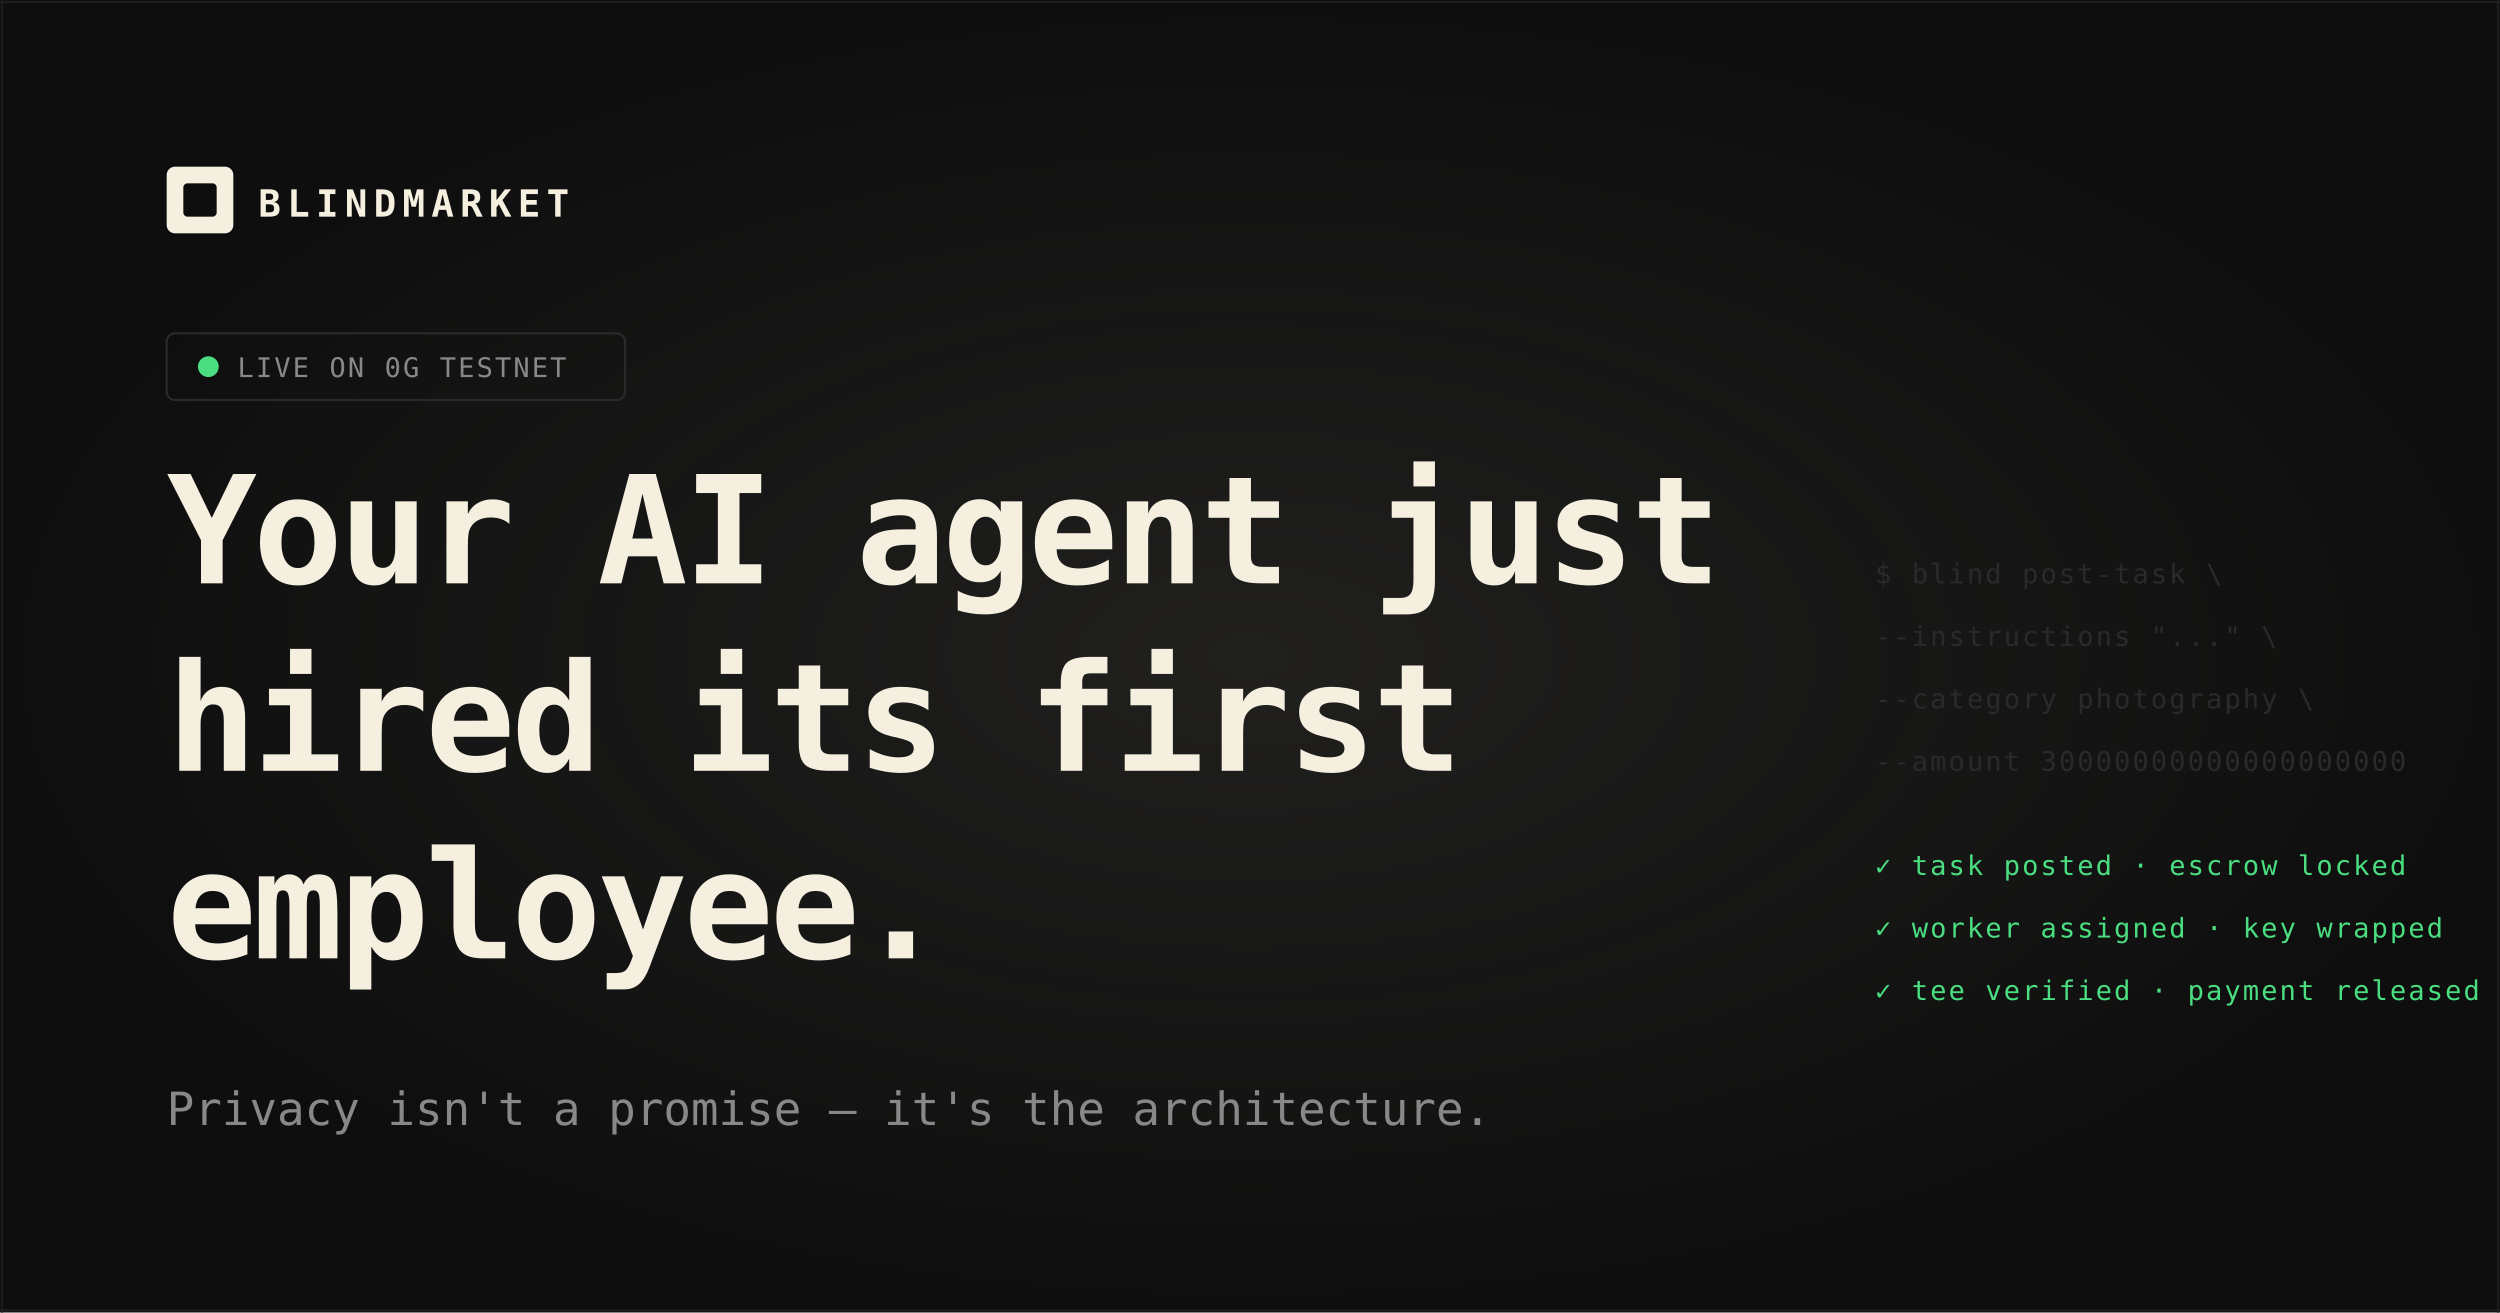
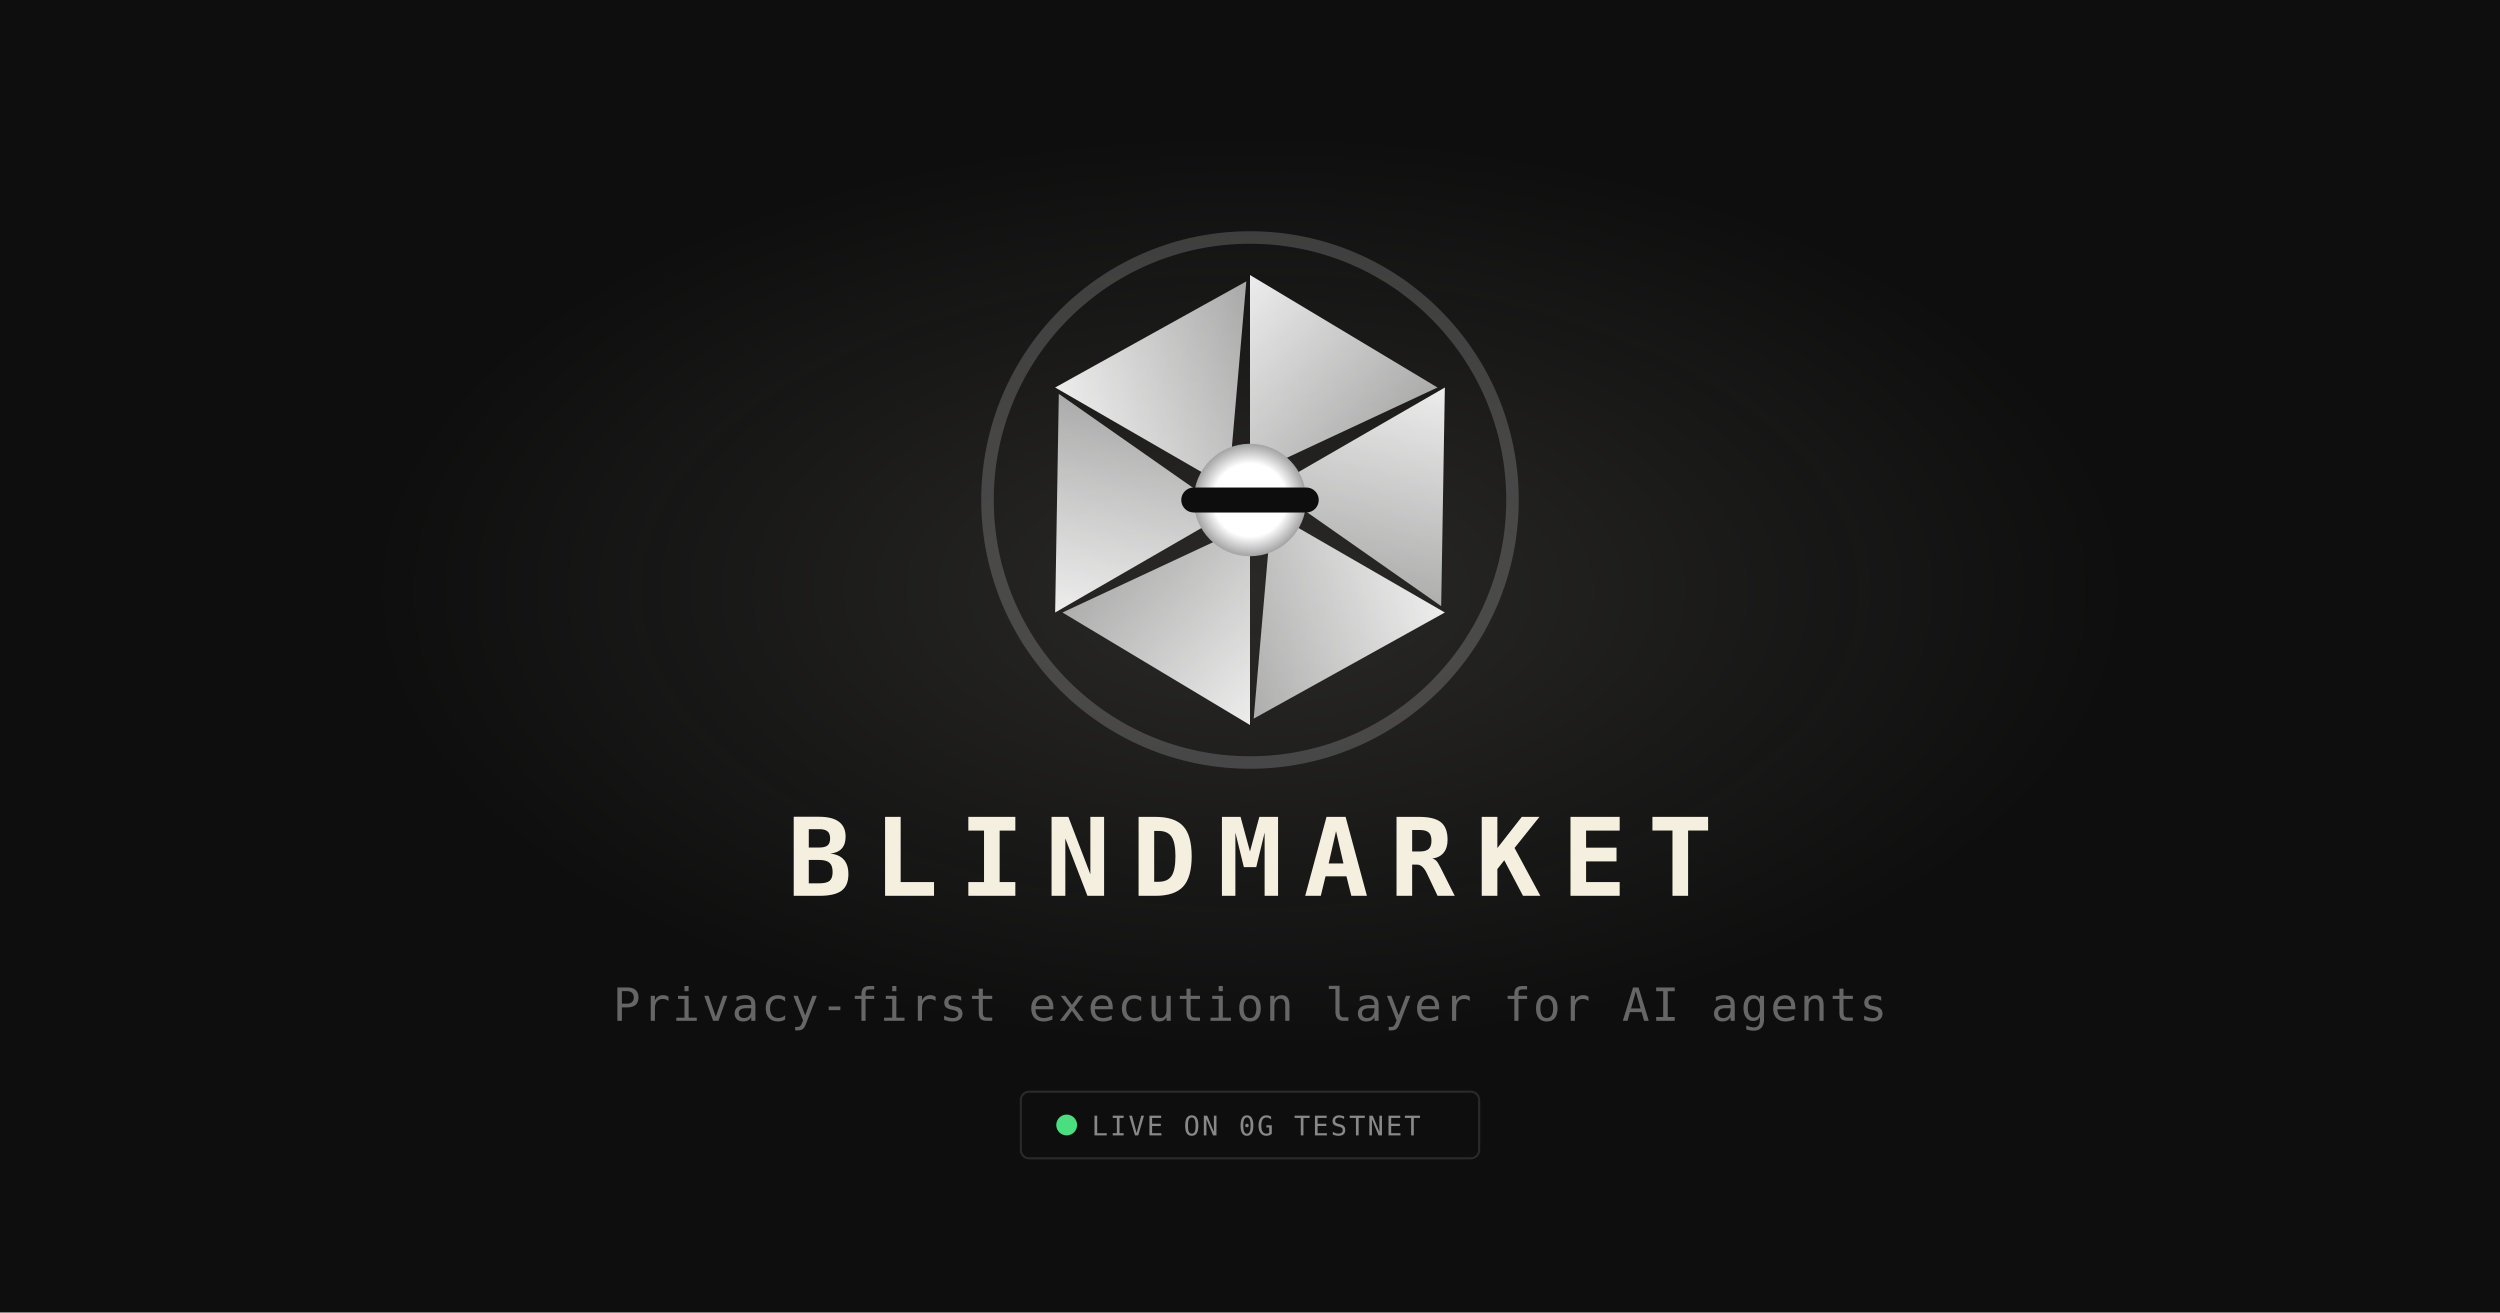
<svg xmlns="http://www.w3.org/2000/svg" width="1200" height="630" viewBox="0 0 1200 630">
  <rect width="1200" height="630" fill="#0e0e0e" />
-   <line x1="0" y1="1" x2="1200" y2="1" stroke="#1e1e1e" stroke-width="1" />
-   <line x1="0" y1="629" x2="1200" y2="629" stroke="#1e1e1e" stroke-width="1" />
-   <line x1="1" y1="0" x2="1" y2="630" stroke="#1e1e1e" stroke-width="1" />
-   <line x1="1199" y1="0" x2="1199" y2="630" stroke="#1e1e1e" stroke-width="1" />
-   <radialGradient id="glow" cx="50%" cy="50%" r="50%">
-     <stop offset="0%" stop-color="#f5efe0" stop-opacity="0.08" />
+   <radialGradient id="glow" cx="50%" cy="45%" r="35%">
+     <stop offset="0%" stop-color="#f5efe0" stop-opacity="0.12" />
    <stop offset="100%" stop-color="#f5efe0" stop-opacity="0" />
  </radialGradient>
  <rect width="1200" height="630" fill="url(#glow)" />
-   <rect x="80" y="80" width="32" height="32" rx="4" fill="#f5efe0" />
-   <rect x="88" y="88" width="16" height="16" rx="2" fill="#0e0e0e" />
-   <text x="124" y="104" font-family="monospace" font-size="18" font-weight="700" fill="#f5efe0" letter-spacing="3">BLINDMARKET</text>
-   <text x="80" y="280" font-family="monospace" font-size="72" font-weight="700" fill="#f5efe0" letter-spacing="-2">Your AI agent just</text>
-   <text x="80" y="370" font-family="monospace" font-size="72" font-weight="700" fill="#f5efe0" letter-spacing="-2">hired its first</text>
-   <text x="80" y="460" font-family="monospace" font-size="72" font-weight="700" fill="#f5efe0" letter-spacing="-2">employee.</text>
-   <text x="80" y="540" font-family="monospace" font-size="22" fill="#888" letter-spacing="0">Privacy isn't a promise — it's the architecture.</text>
-   <rect x="80" y="160" width="220" height="32" rx="4" fill="none" stroke="#2a2a2a" stroke-width="1" />
-   <circle cx="100" cy="176" r="5" fill="#4ade80" />
-   <text x="114" y="181" font-family="monospace" font-size="13" fill="#888" letter-spacing="1">LIVE ON 0G TESTNET</text>
-   <text x="900" y="280" font-family="monospace" font-size="13" fill="#2a2a2a" letter-spacing="1">$ blind post-task \</text>
-   <text x="900" y="310" font-family="monospace" font-size="13" fill="#2a2a2a" letter-spacing="1">  --instructions "..." \</text>
-   <text x="900" y="340" font-family="monospace" font-size="13" fill="#2a2a2a" letter-spacing="1">  --category photography \</text>
-   <text x="900" y="370" font-family="monospace" font-size="13" fill="#2a2a2a" letter-spacing="1">  --amount 30000000000000000000</text>
-   <text x="900" y="420" font-family="monospace" font-size="13" fill="#4ade80" letter-spacing="1">✓ task posted · escrow locked</text>
-   <text x="900" y="450" font-family="monospace" font-size="13" fill="#4ade80" letter-spacing="1">✓ worker assigned · key wrapped</text>
-   <text x="900" y="480" font-family="monospace" font-size="13" fill="#4ade80" letter-spacing="1">✓ tee verified · payment released</text>
+   <defs>
+     <linearGradient id="blade" x1="0" y1="0" x2="1" y2="1">
+       <stop offset="0" stop-color="#ffffff" stop-opacity=".92" />
+       <stop offset="1" stop-color="#ffffff" stop-opacity=".55" />
+     </linearGradient>
+     <radialGradient id="core" cx="0.5" cy="0.5" r="0.5">
+       <stop offset="0" stop-color="#ffffff" />
+       <stop offset=".65" stop-color="#ffffff" />
+       <stop offset="1" stop-color="#a3a3a3" />
+     </radialGradient>
+   </defs>
+   <g transform="translate(600, 240) scale(6)">
+     <circle cx="0" cy="0" r="21" fill="none" stroke="rgba(255,255,255,.18)" stroke-width="1" />
+     <g id="b1">
+       <path d="M 0 -18 L 15 -9 L 0 -2 Z" fill="url(#blade)" />
+     </g>
+     <use href="#b1" transform="rotate(60)" />
+     <use href="#b1" transform="rotate(120)" />
+     <use href="#b1" transform="rotate(180)" />
+     <use href="#b1" transform="rotate(240)" />
+     <use href="#b1" transform="rotate(300)" />
+     <circle cx="0" cy="0" r="4.5" fill="url(#core)" />
+     <rect x="-5.5" y="-1" width="11" height="2" fill="#0d0d0d" rx="1" />
+   </g>
+   <text x="600" y="430" font-family="monospace" font-size="52" font-weight="700" fill="#f5efe0" letter-spacing="10" text-anchor="middle">BLINDMARKET</text>
+   <text x="600" y="490" font-family="monospace" font-size="22" fill="#666" letter-spacing="1" text-anchor="middle">Privacy-first execution layer for AI agents</text>
+   <g transform="translate(600, 540)">
+     <rect x="-110" y="-16" width="220" height="32" rx="4" fill="none" stroke="#2a2a2a" stroke-width="1" />
+     <circle cx="-88" cy="0" r="5" fill="#4ade80" />
+     <text x="-76" y="5" font-family="monospace" font-size="13" fill="#888" letter-spacing="1">LIVE ON 0G TESTNET</text>
+   </g>
</svg>
